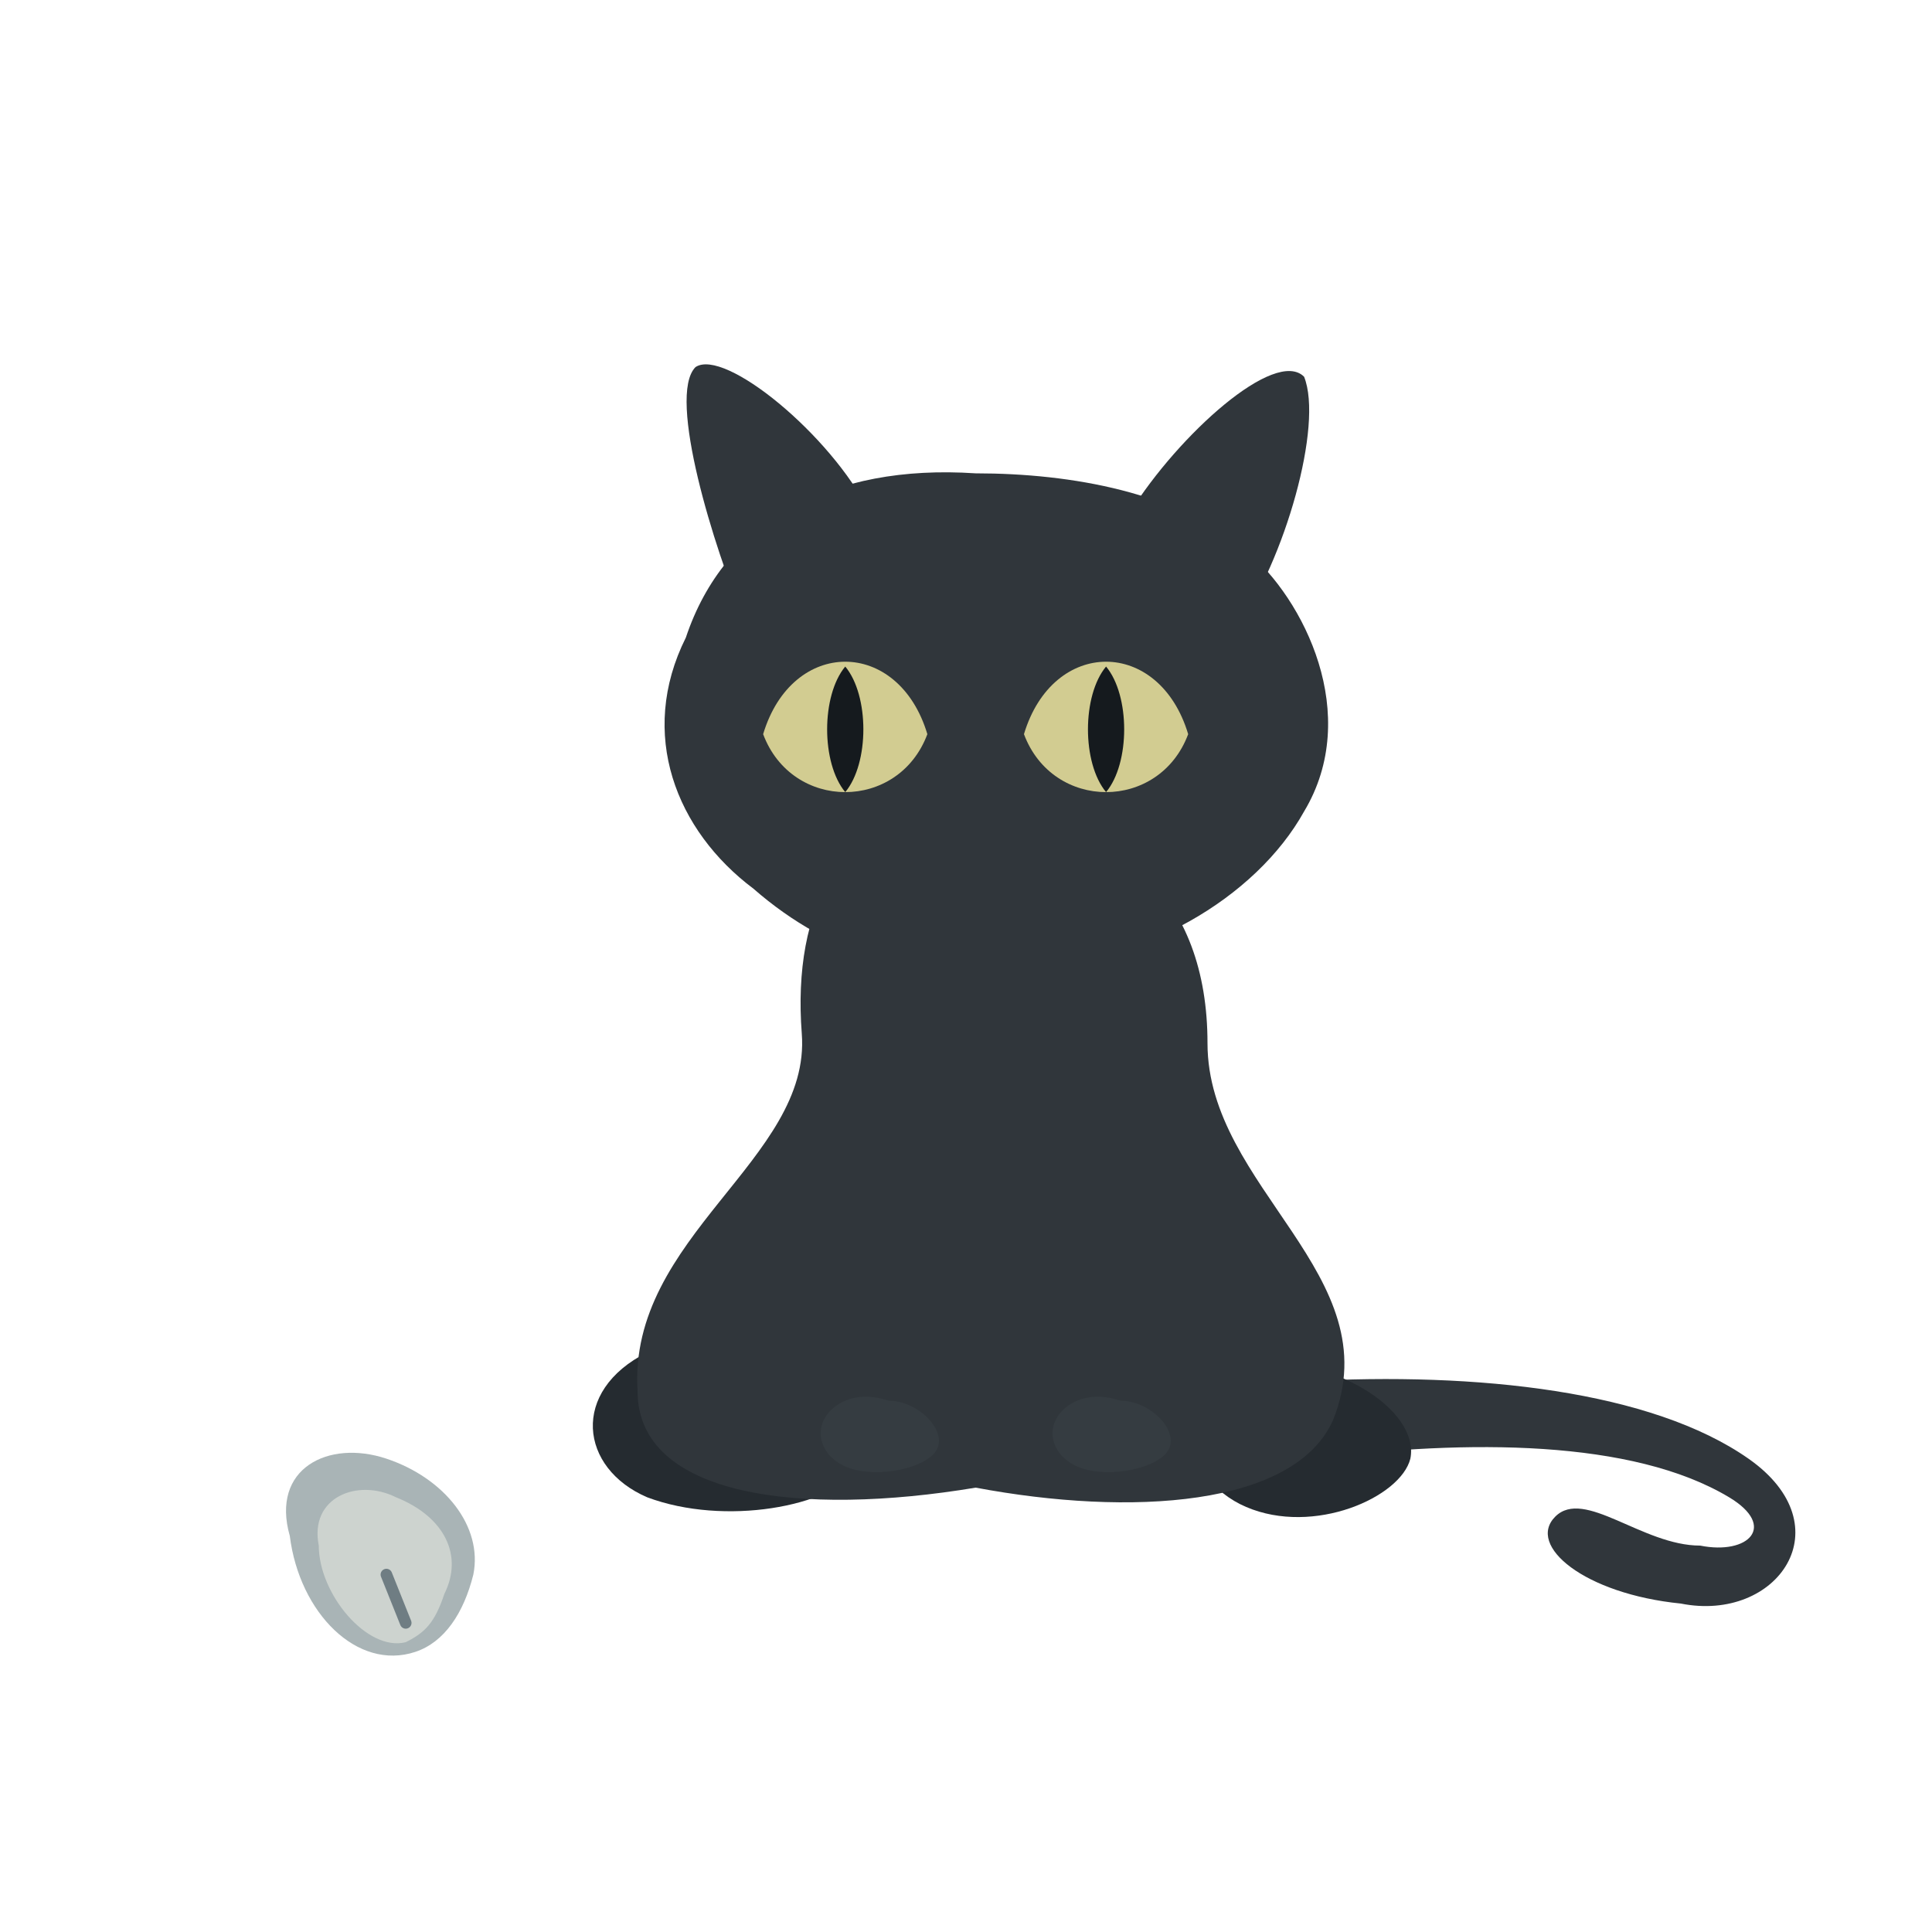
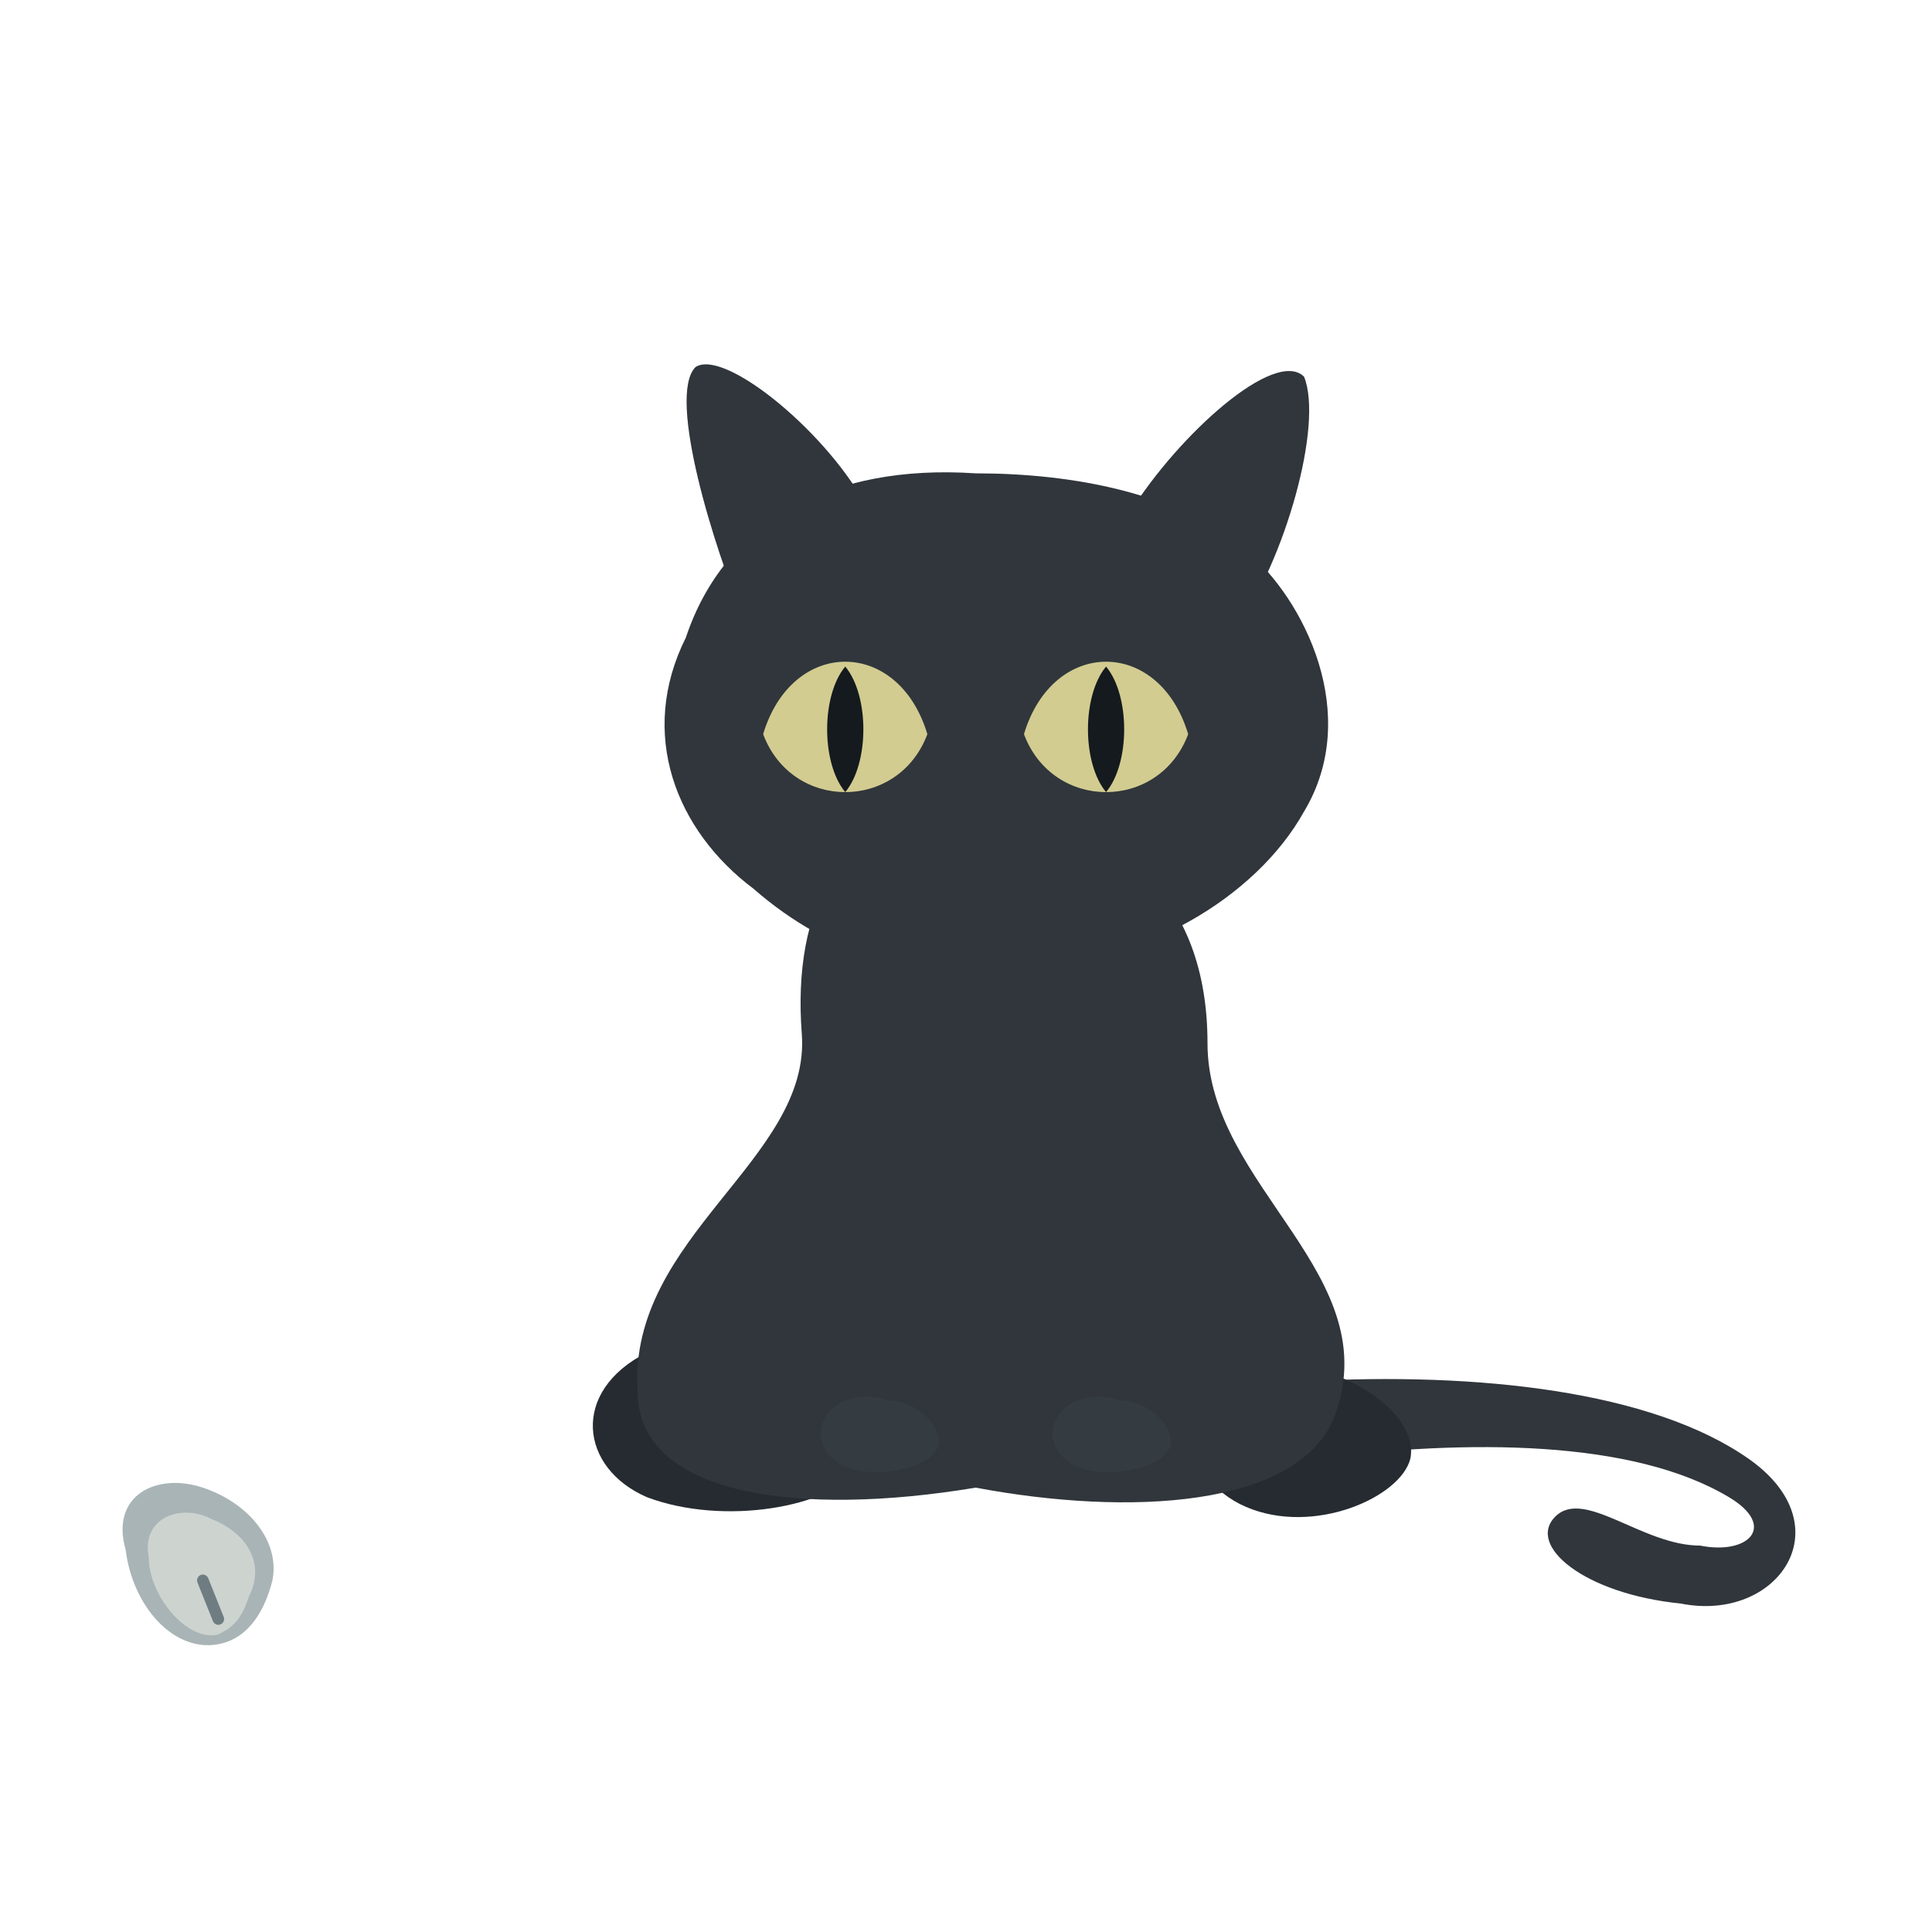
<svg xmlns="http://www.w3.org/2000/svg" width="200" height="200" viewBox="0 0 200 200" fill="none">
  <defs>
    <path id="body-sleep" d="M80 111 C66 105 52 111 46 123 C40 133 40 146 49 151 C62 158 79 158 94 156 C111 158 133 156 141 148 C149 139 140 123 128 116 C114 106 95 108 80 111 Z" />
    <path id="head-sleep" d="M109 112 C96 111 86 117 85 127 C83 136 88 143 97 146 C102 149 108 150 115 148 C123 148 132 143 136 136 C140 132 139 126 134 122 C128 115 119 112 109 112 Z" />
    <path id="tail-sleep" d="M137 145 C151 143 164 145 173 151 C184 157 179 168 169 165 C161 163 157 159 160 157 C163 154 168 160 173 159 C179 159 178 155 173 153 C162 149 151 150 137 152 C132 152 132 147 137 145 Z" />
    <g id="paw">
      <path d="M-5 -2 C-7 0 -6 3 -3 4 C0 5 5 4 6 2 C7 0 4 -3 1 -3 C-2 -4 -4 -3 -5 -2 Z" fill="#353c41" />
    </g>
  </defs>
  <path id="tail" d="M135 143 C153 142 171 144 181 151 C191 158 184 168 174 166 C164 165 158 160 161 157 C164 154 170 160 176 160 C181 161 184 158 179 155 C169 149 152 149 136 151 C131 150 130 145 135 143 Z" fill="#30363b" />
  <g id="hind-feet" fill="#252b30">
    <path d="M67 140 C59 144 60 152 67 155 C75 158 86 156 89 152 C91 146 79 139 67 140 Z" />
    <path d="M128 141 C121 144 122 153 129 156 C136 159 145 155 146 151 C147 146 138 140 128 141 Z" />
  </g>
  <path id="body" d="M99 84 C87 84 82 94 83 107 C84 120 65 128 66 144 C66 155 83 157 101 154 C117 157 134 156 138 147 C144 132 125 123 125 108 C125 93 116 84 99 84 Z" fill="#30363b" />
  <g id="ear-left">
    <path d="M77 64 C74 57 69 41 72 38 C75 36 86 45 90 53 C89 58 83 62 77 64 Z" fill="#30363b" />
  </g>
  <g id="ear-right">
    <path d="M117 53 C122 45 132 36 135 39 C137 44 133 58 128 65 C123 61 120 57 117 53 Z" fill="#30363b" />
  </g>
  <path id="head-shape" d="M101 49 C86 48 75 54 71 66 C66 76 70 86 78 92 C86 99 96 102 106 100 C118 100 130 93 135 84 C141 74 135 62 129 57 C122 51 111 49 101 49 Z" fill="#30363b" />
  <g id="eyes" fill="#d2cc91">
    <path d="M79 76 C82 66 93 66 96 76 C93 84 82 84 79 76 Z" />
    <path d="M106 76 C109 66 120 66 123 76 C120 84 109 84 106 76 Z" />
  </g>
  <g id="pupils" fill="#151a1e">
    <path d="M87.5 69 C85 72 85 79 87.5 82 C90 79 90 72 87.5 69 Z M114.5 69 C112 72 112 79 114.5 82 C117 79 117 72 114.5 69 Z" />
  </g>
  <g id="front-legs" fill="#30363b">
    <path d="M88 116 C82 123 83 138 86 146 C88 152 96 152 97 146 C98 136 102 124 98 118 Z" />
    <path d="M111 116 C106 126 107 140 110 147 C112 152 119 151 120 145 C123 135 125 123 120 117 Z" />
  </g>
  <use href="#paw" x="91" y="148" />
  <use href="#paw" x="115" y="148" />
  <g id="mouse">
-     <path d="M43 171 C37 173 31 167 30 159 C28 152 34 149 40 151 C46 153 50 158 49 163 C48 167 46 170 43 171 Z" fill="#a9b4b6" />
-     <path d="M42 170 C38 171 33 165 33 160 C32 155 37 153 41 155 C46 157 48 161 46 165 C45 168 44 169 42 170 Z" fill="#cdd3cf" />
-     <path d="M42 168 L40 163" stroke="#6f7d83" stroke-width="1.2" stroke-linecap="round" />
+     <path d="M23.4 170 C18.6 171.6 13.8 166.8 13 160.4 C11.4 154.8 16.2 152.4 21 154 C25.8 155.6 29 159.6 28.2 163.6 C27.4 166.8 25.8 169.2 23.4 170 Z" fill="#a9b4b6" />
+     <path d="M22.6 169.2 C19.4 170 15.4 165.2 15.4 161.2 C14.6 157.2 18.6 155.6 21.8 157.2 C25.8 158.8 27.4 162 25.8 165.2 C25 167.6 24.2 168.4 22.6 169.2 Z" fill="#cdd3cf" />
+     <path d="M22.6 167.6 L21 163.6" stroke="#6f7d83" stroke-width="1.2" stroke-linecap="round" />
  </g>
</svg>
